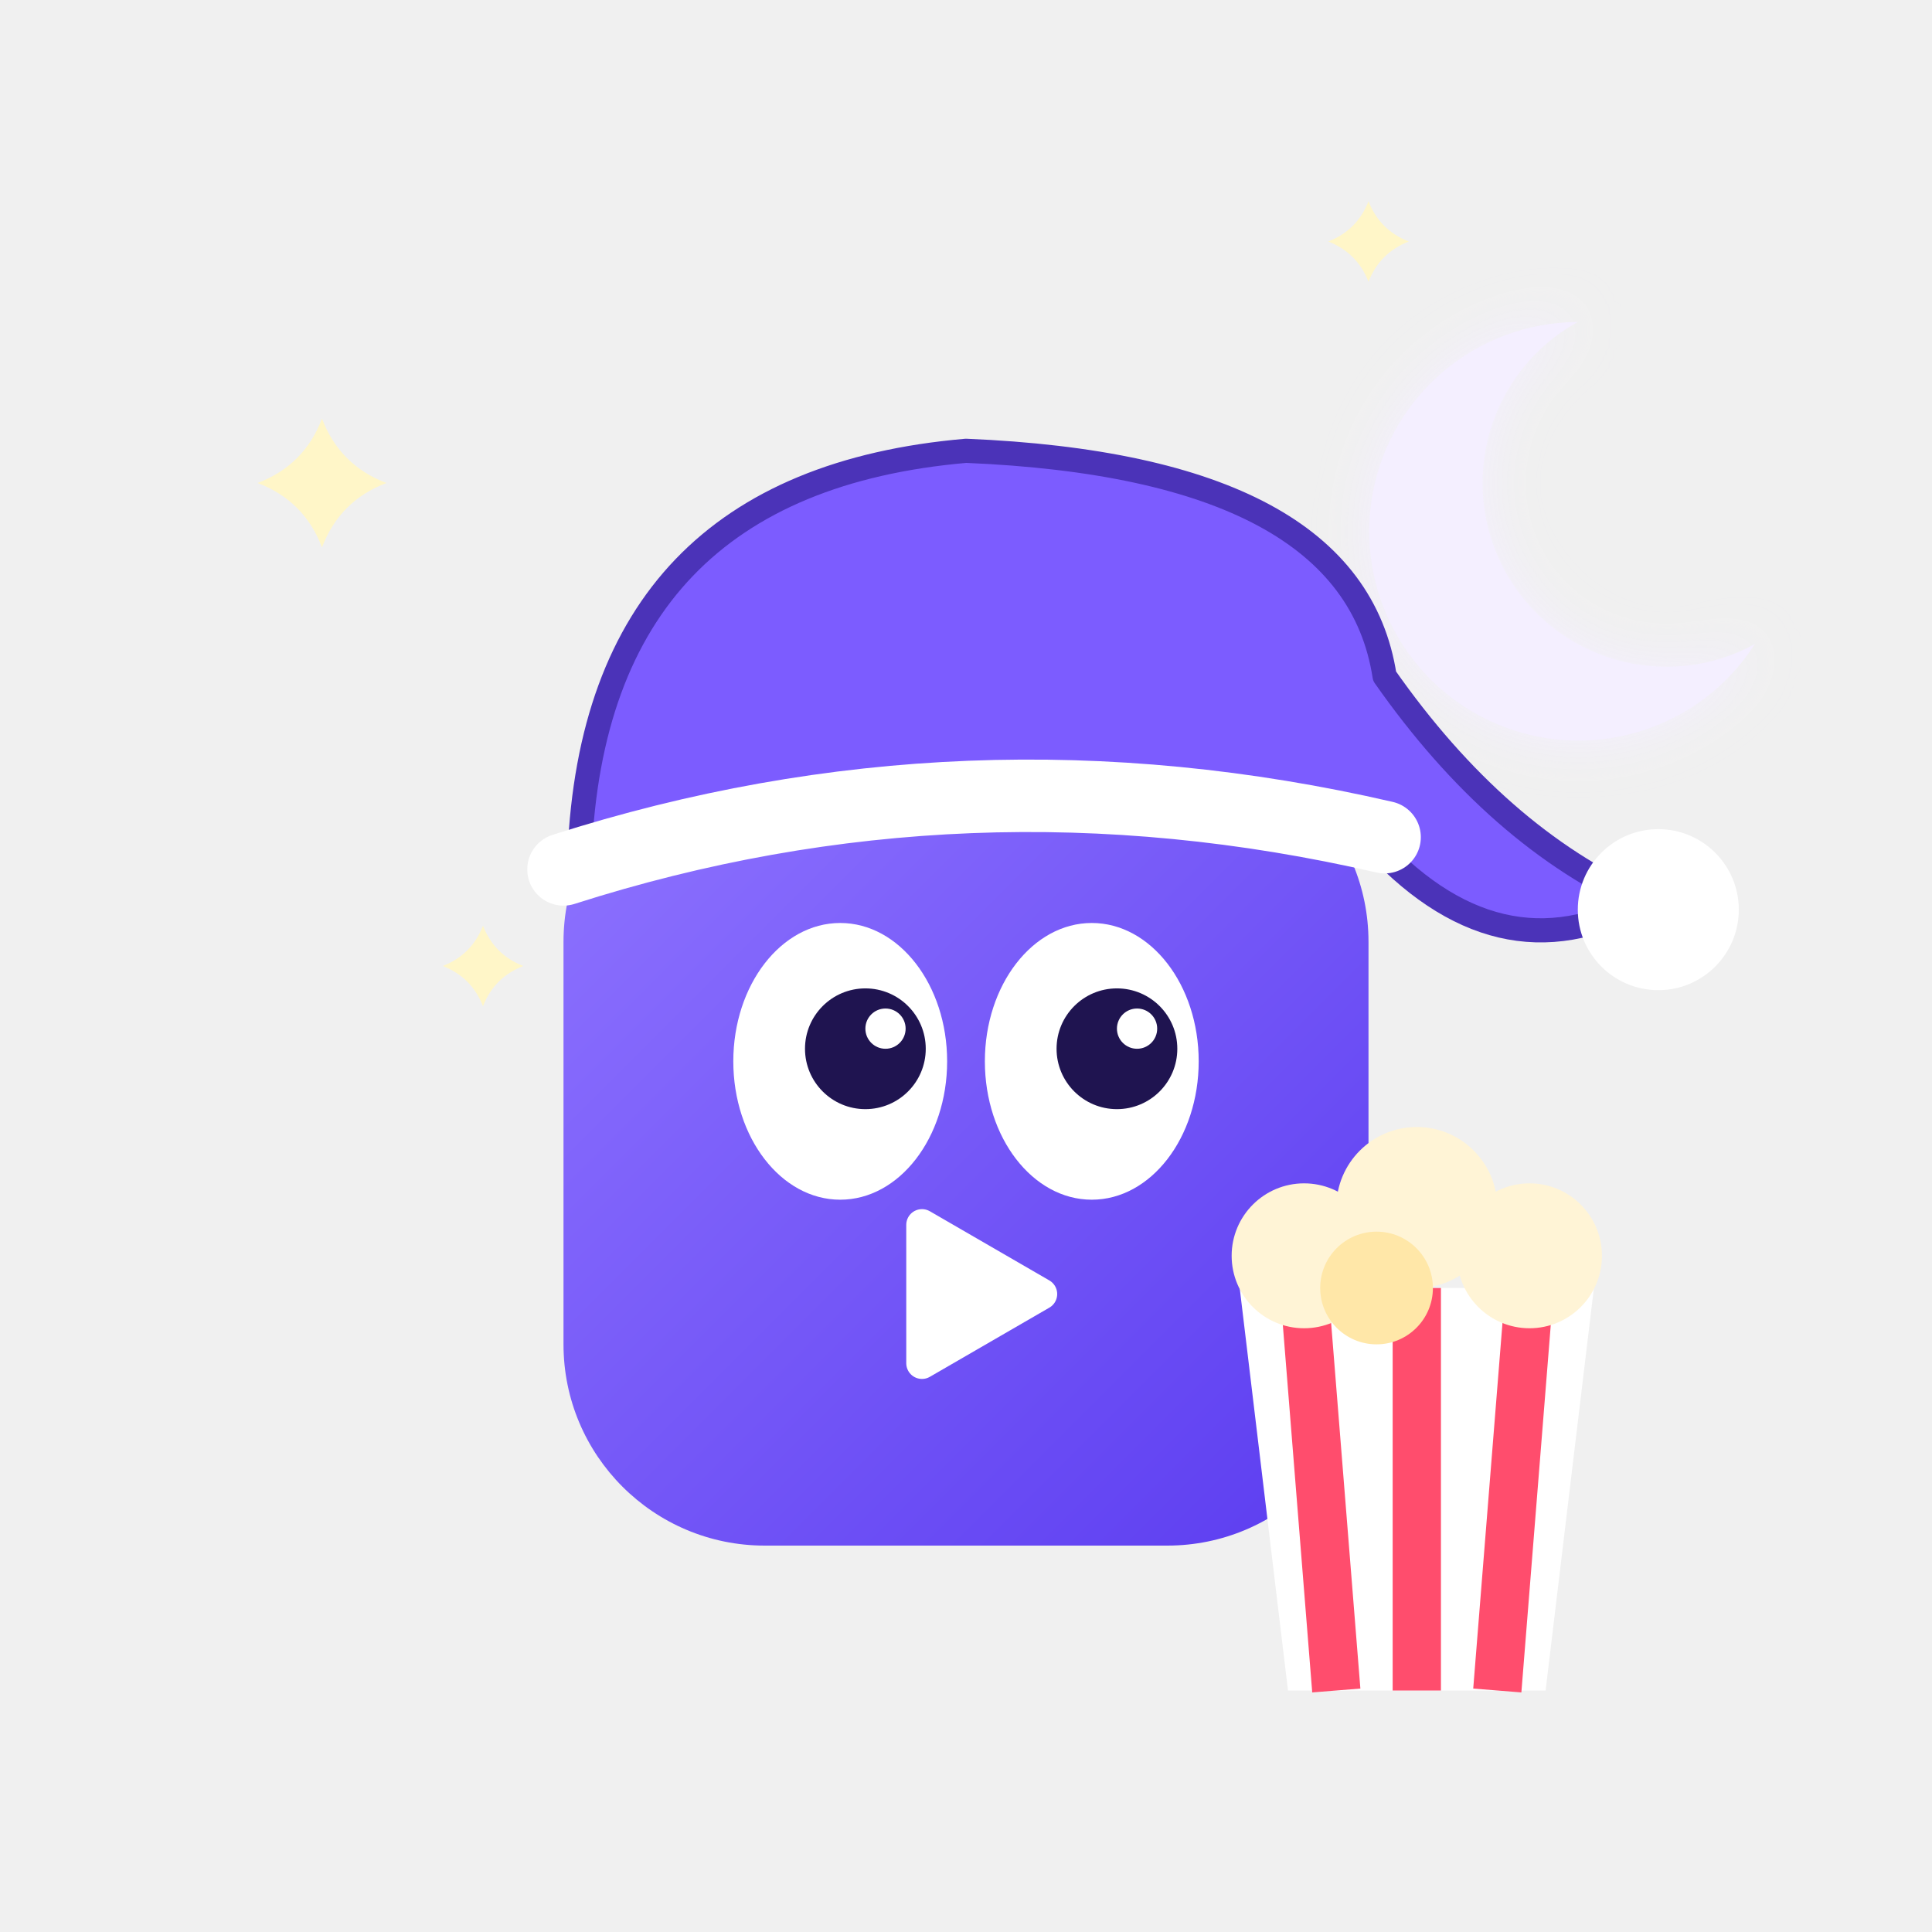
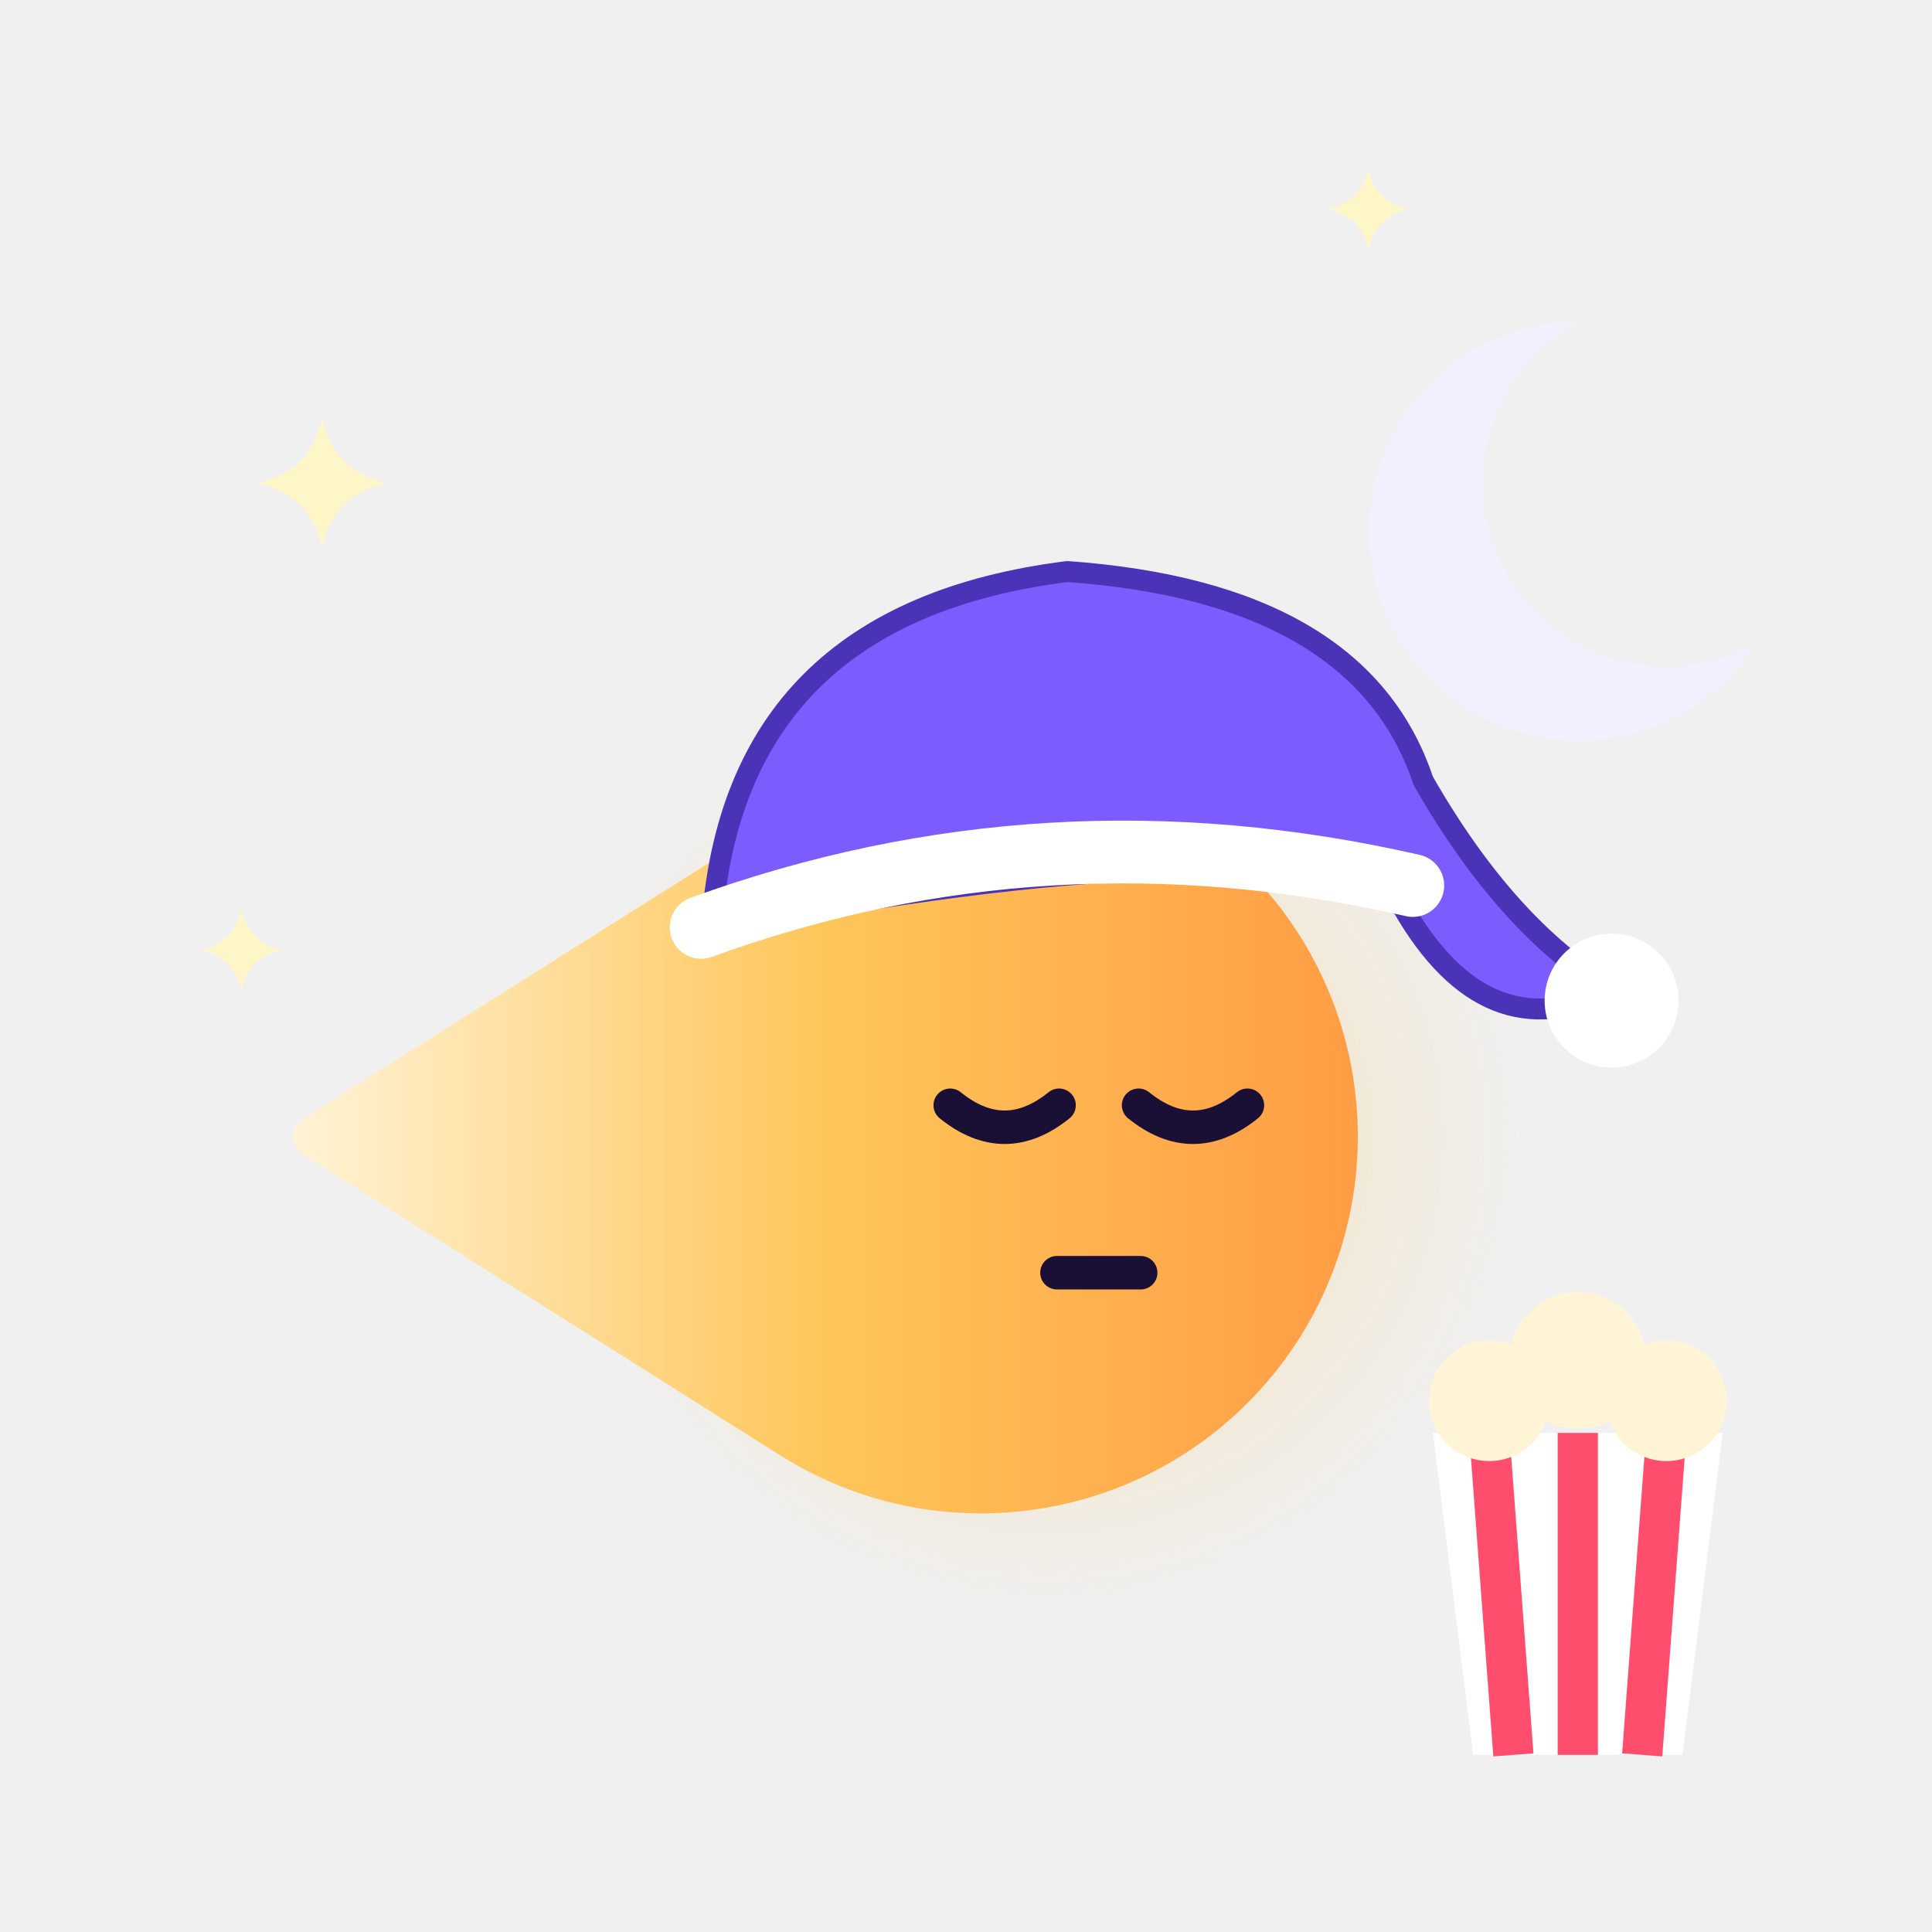
- <svg xmlns="http://www.w3.org/2000/svg" width="240" height="240" viewBox="0 0 240 240">
-   <defs>
-     <linearGradient id="lg" x1="0" y1="0" x2="64" y2="64" gradientUnits="userSpaceOnUse">
-       <stop offset="0" stop-color="#8f74ff" />
-       <stop offset="1" stop-color="#5b3cf0" />
-     </linearGradient>
-     <filter id="g" x="-60%" y="-60%" width="220%" height="220%">
-       <feGaussianBlur stdDeviation="3" result="b" />
-       <feMerge>
-         <feMergeNode in="b" />
-         <feMergeNode in="SourceGraphic" />
-       </feMerge>
-     </filter>
-   </defs>
-   <path d="M196 40 a26 26 0 1 0 22 40 a20 20 0 1 1 -22 -40Z" fill="#f4efff" filter="url(#g)" />
-   <path d="M40 52 Q42.2 57.8 48 60 Q42.2 62.2 40 68 Q37.8 62.2 32 60 Q37.8 57.8 40 52Z" fill="#fff6c8" opacity="1" />
-   <path d="M170 25 Q171.4 28.6 175 30 Q171.4 31.4 170 35 Q168.6 31.4 165 30 Q168.6 28.6 170 25Z" fill="#fff6c8" opacity="1" />
-   <path d="M60 115 Q61.4 118.6 65 120 Q61.4 121.4 60 125 Q58.6 121.4 55 120 Q58.6 118.6 60 115Z" fill="#fff6c8" opacity="1" />
-   <g transform="translate(70 92) scale(1.5625)">
-     <rect width="64" height="64" rx="16" fill="url(#lg)" />
-     <ellipse cx="22" cy="25.5" rx="8.5" ry="11" fill="#fff" />
-     <circle cx="24" cy="24.5" r="4.8" fill="#1f1450" />
-     <circle cx="25.6" cy="22.9" r="1.6" fill="#fff" />
-     <ellipse cx="42" cy="25.5" rx="8.5" ry="11" fill="#fff" />
-     <circle cx="44" cy="24.5" r="4.8" fill="#1f1450" />
-     <circle cx="45.6" cy="22.9" r="1.6" fill="#fff" />
-     <path d="M28.5 38.5 L38 44 L28.5 49.5 Z" fill="#fff" stroke="#fff" stroke-width="2.5" stroke-linejoin="round" />
+ <svg xmlns="http://www.w3.org/2000/svg" viewBox="0 0 240 240" width="240" height="240">
+   <path d="M196 40 a26 26 0 1 0 22 40 a20 20 0 1 1 -22 -40Z" fill="#f4efff" />
+   <path d="M40 52 Q41.44 58.56 48 60 Q41.44 61.44 40 68 Q38.56 61.44 32 60 Q38.56 58.56 40 52Z" fill="#fff6c8" />
+   <path d="M170 21 Q170.9 25.1 175 26 Q170.9 26.9 170 31 Q169.1 26.9 165 26 Q169.1 25.1 170 21Z" fill="#fff6c8" />
+   <path d="M30 113 Q30.9 117.1 35 118 Q30.9 118.9 30 123 Q29.1 118.9 25 118 Q29.1 117.1 30 113Z" fill="#fff6c8" />
+   <g transform="translate(26 58) scale(2.6)">
+     <defs>
+       <linearGradient id="gef" gradientUnits="userSpaceOnUse" x1="4" y1="0" x2="60" y2="0">
+         <stop offset="0" stop-color="#fff3d6" stop-opacity="1" />
+         <stop offset="0.45" stop-color="#ffc65a" stop-opacity="1" />
+         <stop offset="1" stop-color="#ff9440" stop-opacity="1" />
+       </linearGradient>
+       <radialGradient id="geg" gradientUnits="userSpaceOnUse" cx="40" cy="32" r="23">
+         <stop offset="0" stop-color="#ffc65a" stop-opacity="0.45" />
+         <stop offset="1" stop-color="#ffc65a" stop-opacity="0" />
+       </radialGradient>
+     </defs>
+     <circle cx="40" cy="32" r="23" fill="url(#geg)" />
+     <path d="M5 32 L28 17.5 A17 17 0 1 1 28 46.5 Z" fill="url(#gef)" stroke="url(#gef)" stroke-width="2" stroke-linejoin="round" />
+     <path d="M35.4 30.5 Q38 32.6 40.6 30.5" fill="none" stroke="#1a1036" stroke-width="1.6" stroke-linecap="round" />
+     <path d="M44.4 30.5 Q47 32.6 49.6 30.5" fill="none" stroke="#1a1036" stroke-width="1.6" stroke-linecap="round" />
+     <path d="M40.5 38.5 L44.5 38.5" stroke="#1a1036" stroke-width="1.6" stroke-linecap="round" />
+     <path d="M24 22 Q25 7 41 5 Q55 6 58 15 Q62 22 67 25 Q61 28 57 21 Q50 17 24 22Z" fill="#7c5cff" stroke="#4b33b8" stroke-width="1" stroke-linejoin="round" />
+     <path d="M23.5 22 Q40 16 57.5 20" stroke="#fff" stroke-width="3" fill="none" stroke-linecap="round" />
+     <circle cx="67" cy="25.5" r="3.2" fill="#fff" />
  </g>
-   <path d="M72 106 Q74 60 120 56 Q168 58 172 84 Q186 104 204 112 Q186 122 170 104 Q150 94 72 106Z" fill="#7c5cff" stroke="#4b33b8" stroke-width="3" stroke-linejoin="round" />
-   <circle cx="206" cy="113" r="10" fill="#fff" />
-   <path d="M70 108 Q120 92 172 104" stroke="#fff" stroke-width="9" stroke-linecap="round" fill="none" />
-   <g transform="translate(176 170)">
-     <path d="M-22 -10 L22 -10 L16 40 L-16 40Z" fill="#fff" />
-     <path d="M-14 -10 L-10 40 M0 -10 L0 40 M14 -10 L10 40" stroke="#ff4d6d" stroke-width="6" />
-     <circle cx="-14" cy="-14" r="9" fill="#fff4d6" />
-     <circle cx="0" cy="-20" r="10" fill="#fff4d6" />
-     <circle cx="14" cy="-14" r="9" fill="#fff4d6" />
-     <circle cx="-5" cy="-10" r="7" fill="#ffe7a8" />
+   <g transform="translate(196 186)">
+     <path d="M-18 -8 L18 -8 L13 32 L-13 32Z" fill="#fff" />
+     <path d="M-11 -8 L-8 32 M0 -8 L0 32 M11 -8 L8 32" stroke="#ff4d6d" stroke-width="5" />
+     <circle cx="-11" cy="-12" r="7.5" fill="#fff4d6" />
+     <circle cx="0" cy="-17" r="8.5" fill="#fff4d6" />
+     <circle cx="11" cy="-12" r="7.5" fill="#fff4d6" />
  </g>
</svg>
